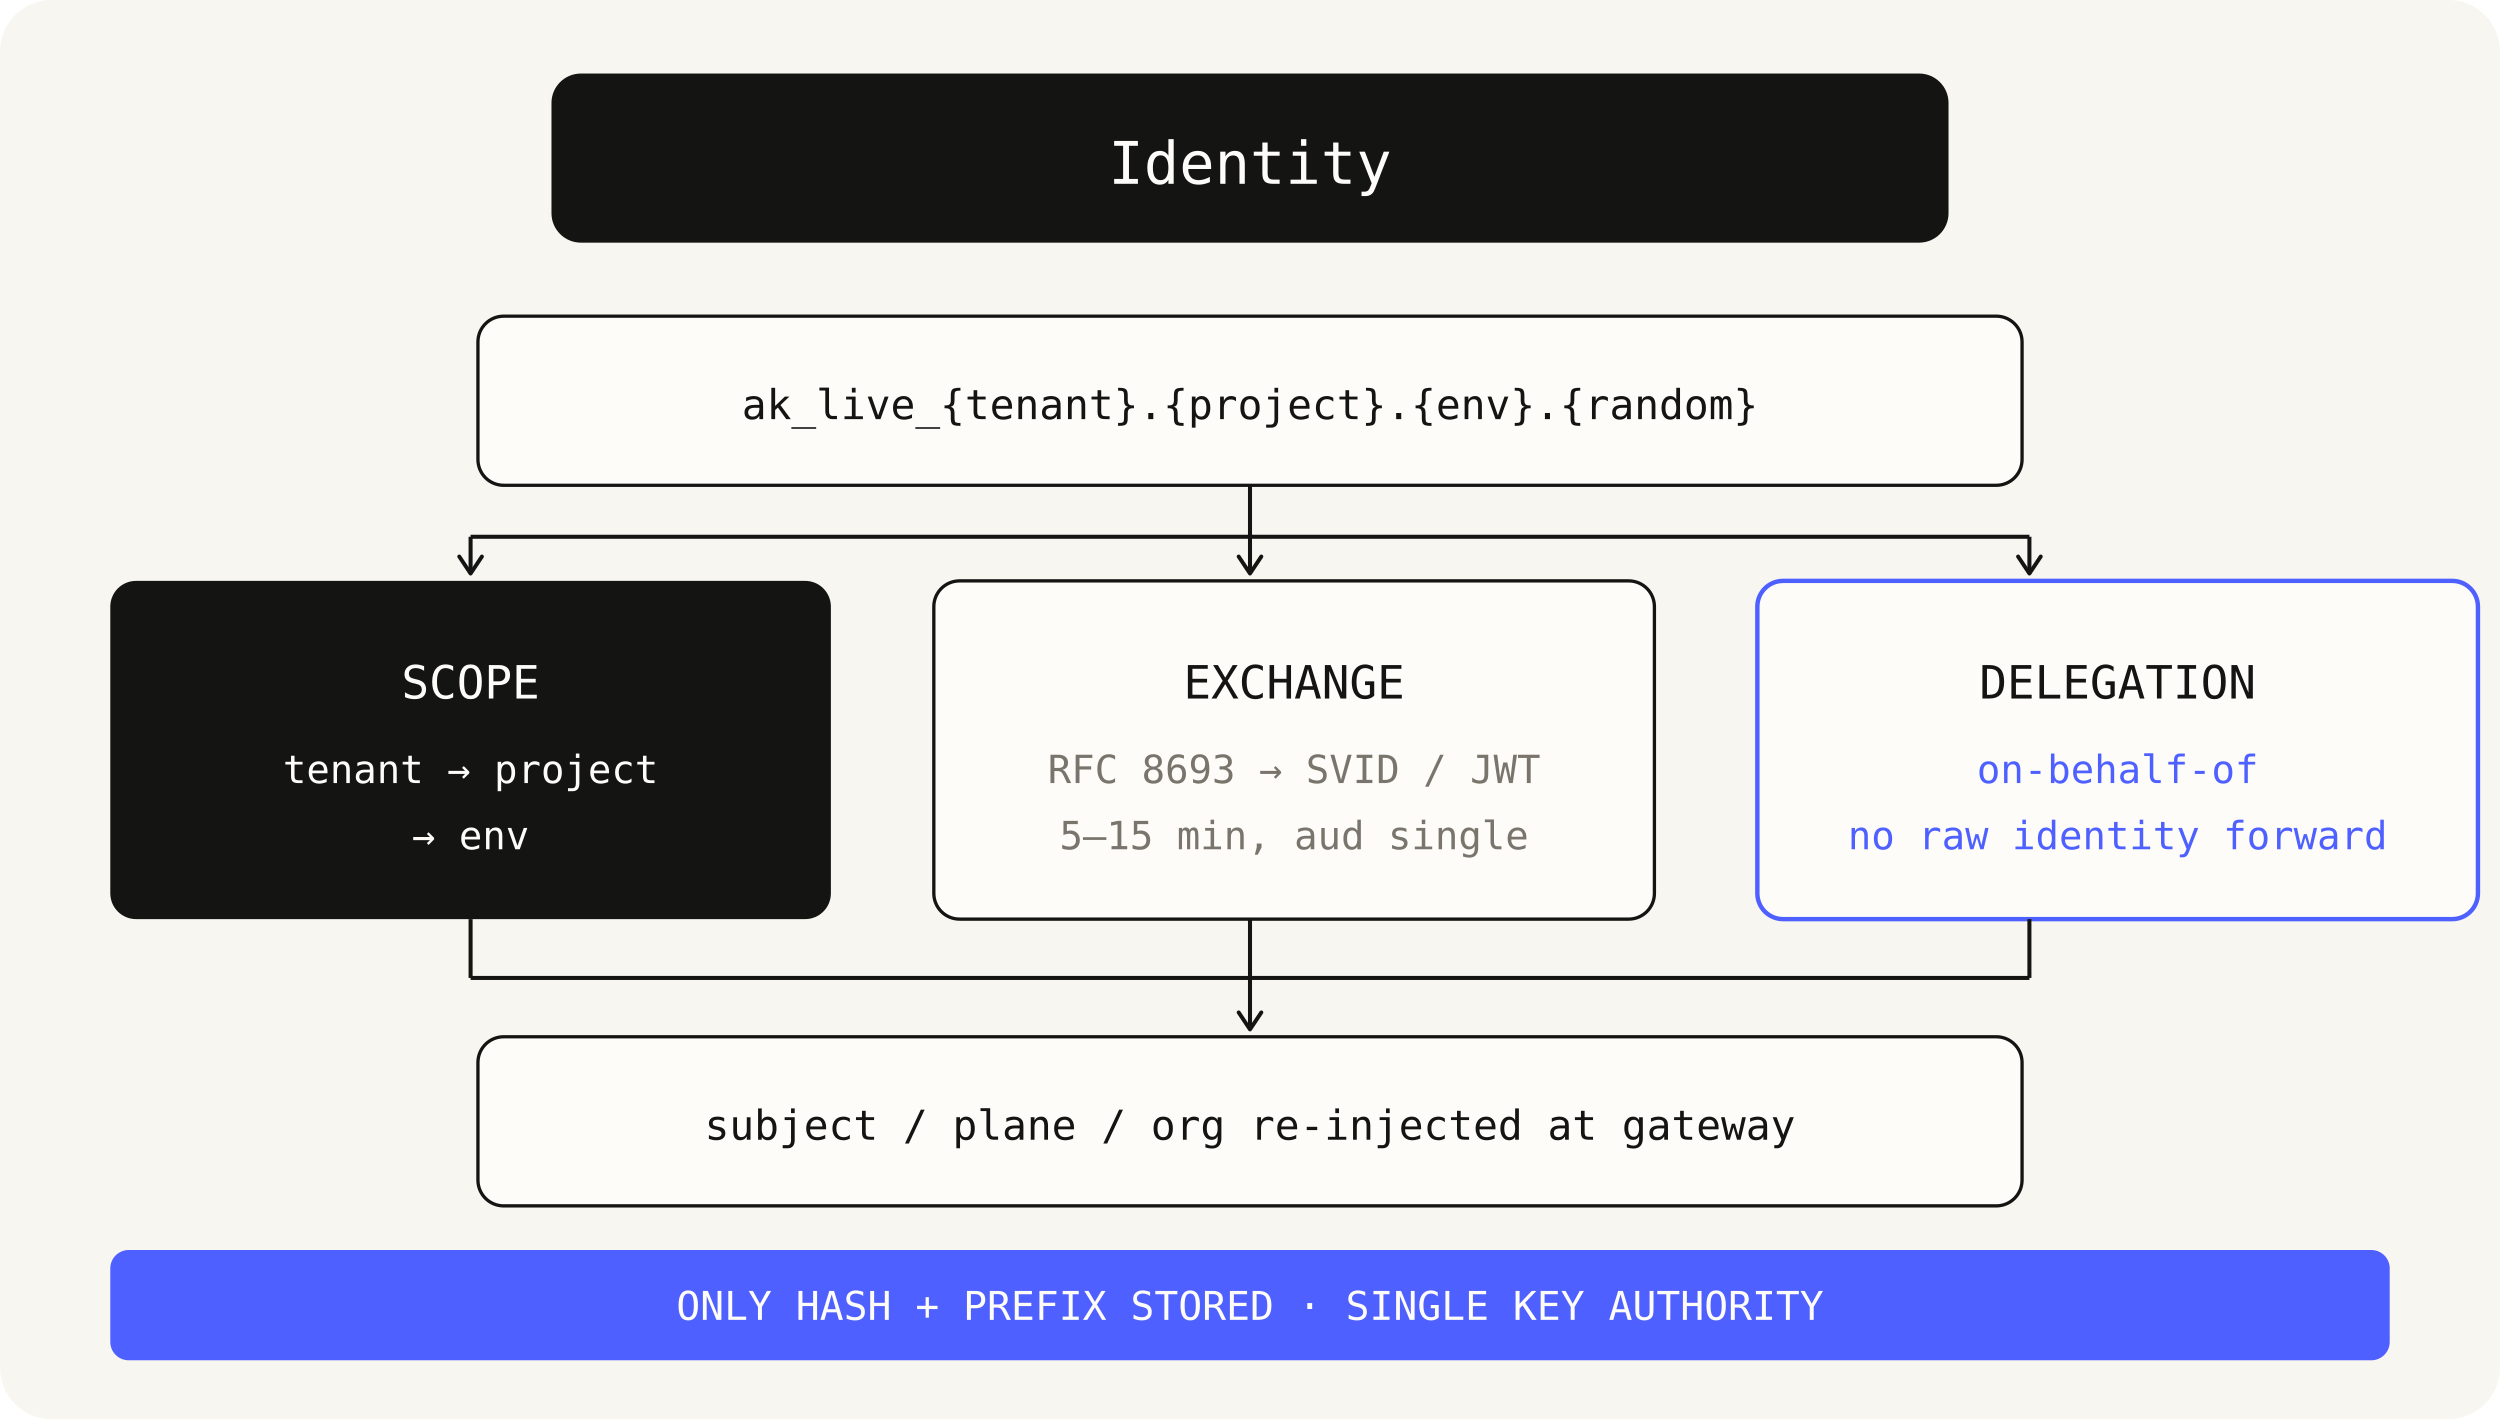
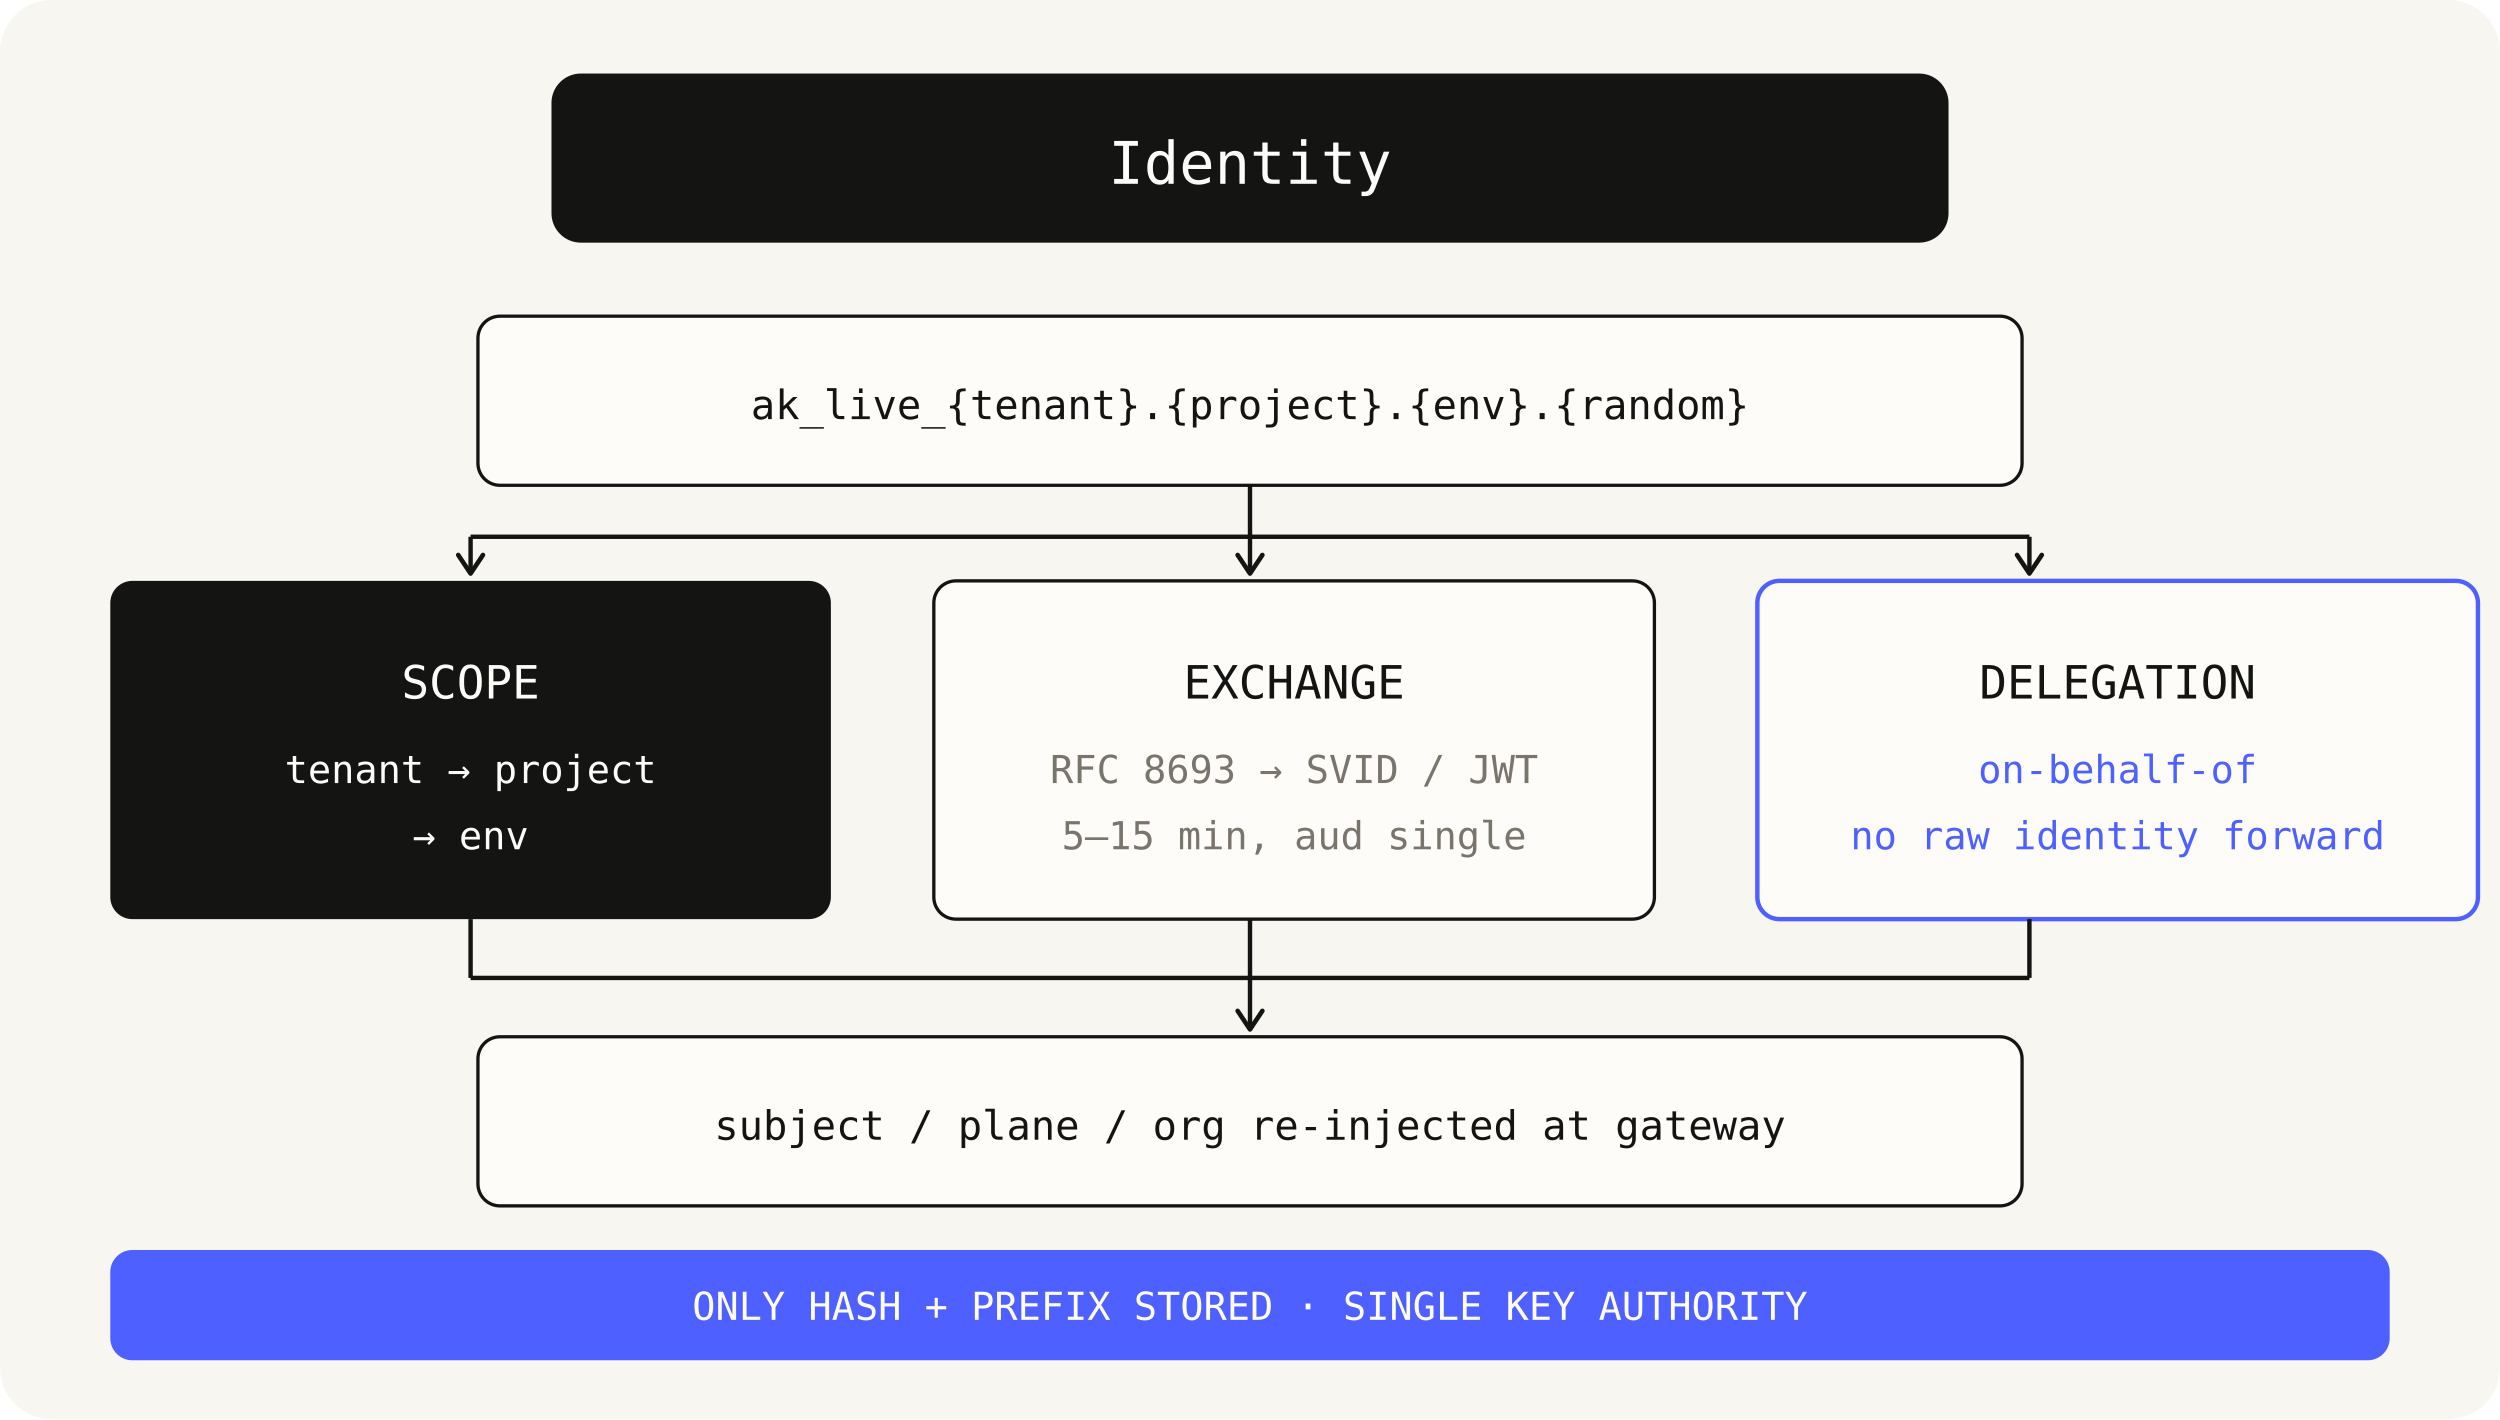
<svg xmlns="http://www.w3.org/2000/svg" viewBox="0 0 680 386" width="680" height="386" role="img">
  <defs>
-     <marker id="arw" viewBox="0 0 10 10" refX="8" refY="5" markerWidth="7" markerHeight="7" orient="auto-start-reverse">
-       <path d="M2 1L8 5L2 9" fill="none" stroke="#141413" stroke-width="1.4" stroke-linecap="round" stroke-linejoin="round" />
+     <marker id="identity-arw-identity" viewBox="0 0 10 10" refX="8" refY="5" markerWidth="7" markerHeight="7" orient="auto-start-reverse">
+       <path d="M2 1L8 5L2 9" fill="none" stroke="#141413" stroke-width="1.5" stroke-linecap="round" stroke-linejoin="round" />
    </marker>
  </defs>
  <rect x="0" y="0" width="680" height="386" rx="14" fill="#F8F6F0" />
  <g font-family="Menlo, SFMono-Regular, Consolas, monospace">
    <rect x="150" y="20" width="380" height="46" rx="8" fill="#141413" />
    <text x="340" y="50" font-size="16" fill="#FDFCF9" text-anchor="middle">Identity</text>
-     <rect x="130" y="86" width="420" height="46" rx="7" fill="#FDFCF9" stroke="#141413" stroke-width="0.9" />
-     <text x="340" y="114" font-size="11.2" fill="#141413" text-anchor="middle">ak_live_{tenant}.{project}.{env}.{random}</text>
-     <path d="M340 132 L340 146 M128 146 L552 146" fill="none" stroke="#141413" stroke-width="1.1" />
-     <path d="M128 146 L128 156" fill="none" stroke="#141413" stroke-width="1.1" marker-end="url(#arw)" />
-     <path d="M340 146 L340 156" fill="none" stroke="#141413" stroke-width="1.1" marker-end="url(#arw)" />
-     <path d="M552 146 L552 156" fill="none" stroke="#141413" stroke-width="1.1" marker-end="url(#arw)" />
-     <rect x="30" y="158" width="196" height="92" rx="7" fill="#141413" />
+     <rect x="130" y="86" width="420" height="46" rx="6" fill="#FDFCF9" stroke="#141413" stroke-width="0.9" />
+     <text x="340" y="114" font-size="11" fill="#141413" text-anchor="middle">ak_live_{tenant}.{project}.{env}.{random}</text>
+     <path d="M340 132 L340 146 M128 146 L552 146" fill="none" stroke="#141413" stroke-width="1.2" />
+     <path d="M128 146 L128 156" fill="none" stroke="#141413" stroke-width="1.2" marker-end="url(#identity-arw-identity)" />
+     <path d="M340 146 L340 156" fill="none" stroke="#141413" stroke-width="1.2" marker-end="url(#identity-arw-identity)" />
+     <path d="M552 146 L552 156" fill="none" stroke="#141413" stroke-width="1.2" marker-end="url(#identity-arw-identity)" />
+     <rect x="30" y="158" width="196" height="92" rx="6" fill="#141413" />
    <text x="128" y="190" font-size="12.5" fill="#FDFCF9" text-anchor="middle">SCOPE</text>
-     <text x="128" y="213" font-size="10.6" fill="#FDFCF9" text-anchor="middle">tenant → project</text>
-     <text x="128" y="231" font-size="10.6" fill="#FDFCF9" text-anchor="middle">→ env</text>
-     <rect x="254" y="158" width="196" height="92" rx="7" fill="#FDFCF9" stroke="#141413" stroke-width="0.9" />
+     <text x="128" y="213" font-size="10.5" fill="#FDFCF9" text-anchor="middle">tenant → project</text>
+     <text x="128" y="231" font-size="10.5" fill="#FDFCF9" text-anchor="middle">→ env</text>
+     <rect x="254" y="158" width="196" height="92" rx="6" fill="#FDFCF9" stroke="#141413" stroke-width="0.9" />
    <text x="352" y="190" font-size="12.5" fill="#141413" text-anchor="middle">EXCHANGE</text>
-     <text x="352" y="213" font-size="10.6" fill="#7A756C" text-anchor="middle">RFC 8693 → SVID / JWT</text>
-     <text x="352" y="231" font-size="10.6" fill="#7A756C" text-anchor="middle">5–15 min, aud single</text>
-     <rect x="478" y="158" width="196" height="92" rx="7" fill="#FDFCF9" stroke="#4E60FF" stroke-width="1.2" />
+     <text x="352" y="213" font-size="10.5" fill="#7A756C" text-anchor="middle">RFC 8693 → SVID / JWT</text>
+     <text x="352" y="231" font-size="10.5" fill="#7A756C" text-anchor="middle">5–15 min, aud single</text>
+     <rect x="478" y="158" width="196" height="92" rx="6" fill="#FDFCF9" stroke="#4E60FF" stroke-width="1.2" />
    <text x="576" y="190" font-size="12.5" fill="#141413" text-anchor="middle">DELEGATION</text>
-     <text x="576" y="213" font-size="10.6" fill="#4E60FF" text-anchor="middle">on-behalf-of</text>
-     <text x="576" y="231" font-size="10.6" fill="#4E60FF" text-anchor="middle">no raw identity forward</text>
-     <path d="M128 250 L128 266 M340 250 L340 266 M552 250 L552 266 M128 266 L552 266" fill="none" stroke="#141413" stroke-width="1.1" />
-     <path d="M340 266 L340 280" fill="none" stroke="#141413" stroke-width="1.1" marker-end="url(#arw)" />
-     <rect x="130" y="282" width="420" height="46" rx="7" fill="#FDFCF9" stroke="#141413" stroke-width="0.9" />
-     <text x="340" y="310" font-size="11.2" fill="#141413" text-anchor="middle">subject / plane / org re-injected at gateway</text>
-     <rect x="30" y="340" width="620" height="30" rx="5" fill="#4E60FF" />
-     <text x="340" y="359" font-size="10.8" fill="#FDFCF9" text-anchor="middle">ONLY HASH + PREFIX STORED · SINGLE KEY AUTHORITY</text>
+     <text x="576" y="213" font-size="10.5" fill="#4E60FF" text-anchor="middle">on-behalf-of</text>
+     <text x="576" y="231" font-size="10.5" fill="#4E60FF" text-anchor="middle">no raw identity forward</text>
+     <path d="M128 250 L128 266 M340 250 L340 266 M552 250 L552 266 M128 266 L552 266" fill="none" stroke="#141413" stroke-width="1.2" />
+     <path d="M340 266 L340 280" fill="none" stroke="#141413" stroke-width="1.2" marker-end="url(#identity-arw-identity)" />
+     <rect x="130" y="282" width="420" height="46" rx="6" fill="#FDFCF9" stroke="#141413" stroke-width="0.9" />
+     <text x="340" y="310" font-size="11" fill="#141413" text-anchor="middle">subject / plane / org re-injected at gateway</text>
+     <rect x="30" y="340" width="620" height="30" rx="6" fill="#4E60FF" />
+     <text x="340" y="359" font-size="10.5" fill="#FDFCF9" text-anchor="middle">ONLY HASH + PREFIX STORED · SINGLE KEY AUTHORITY</text>
  </g>
</svg>
